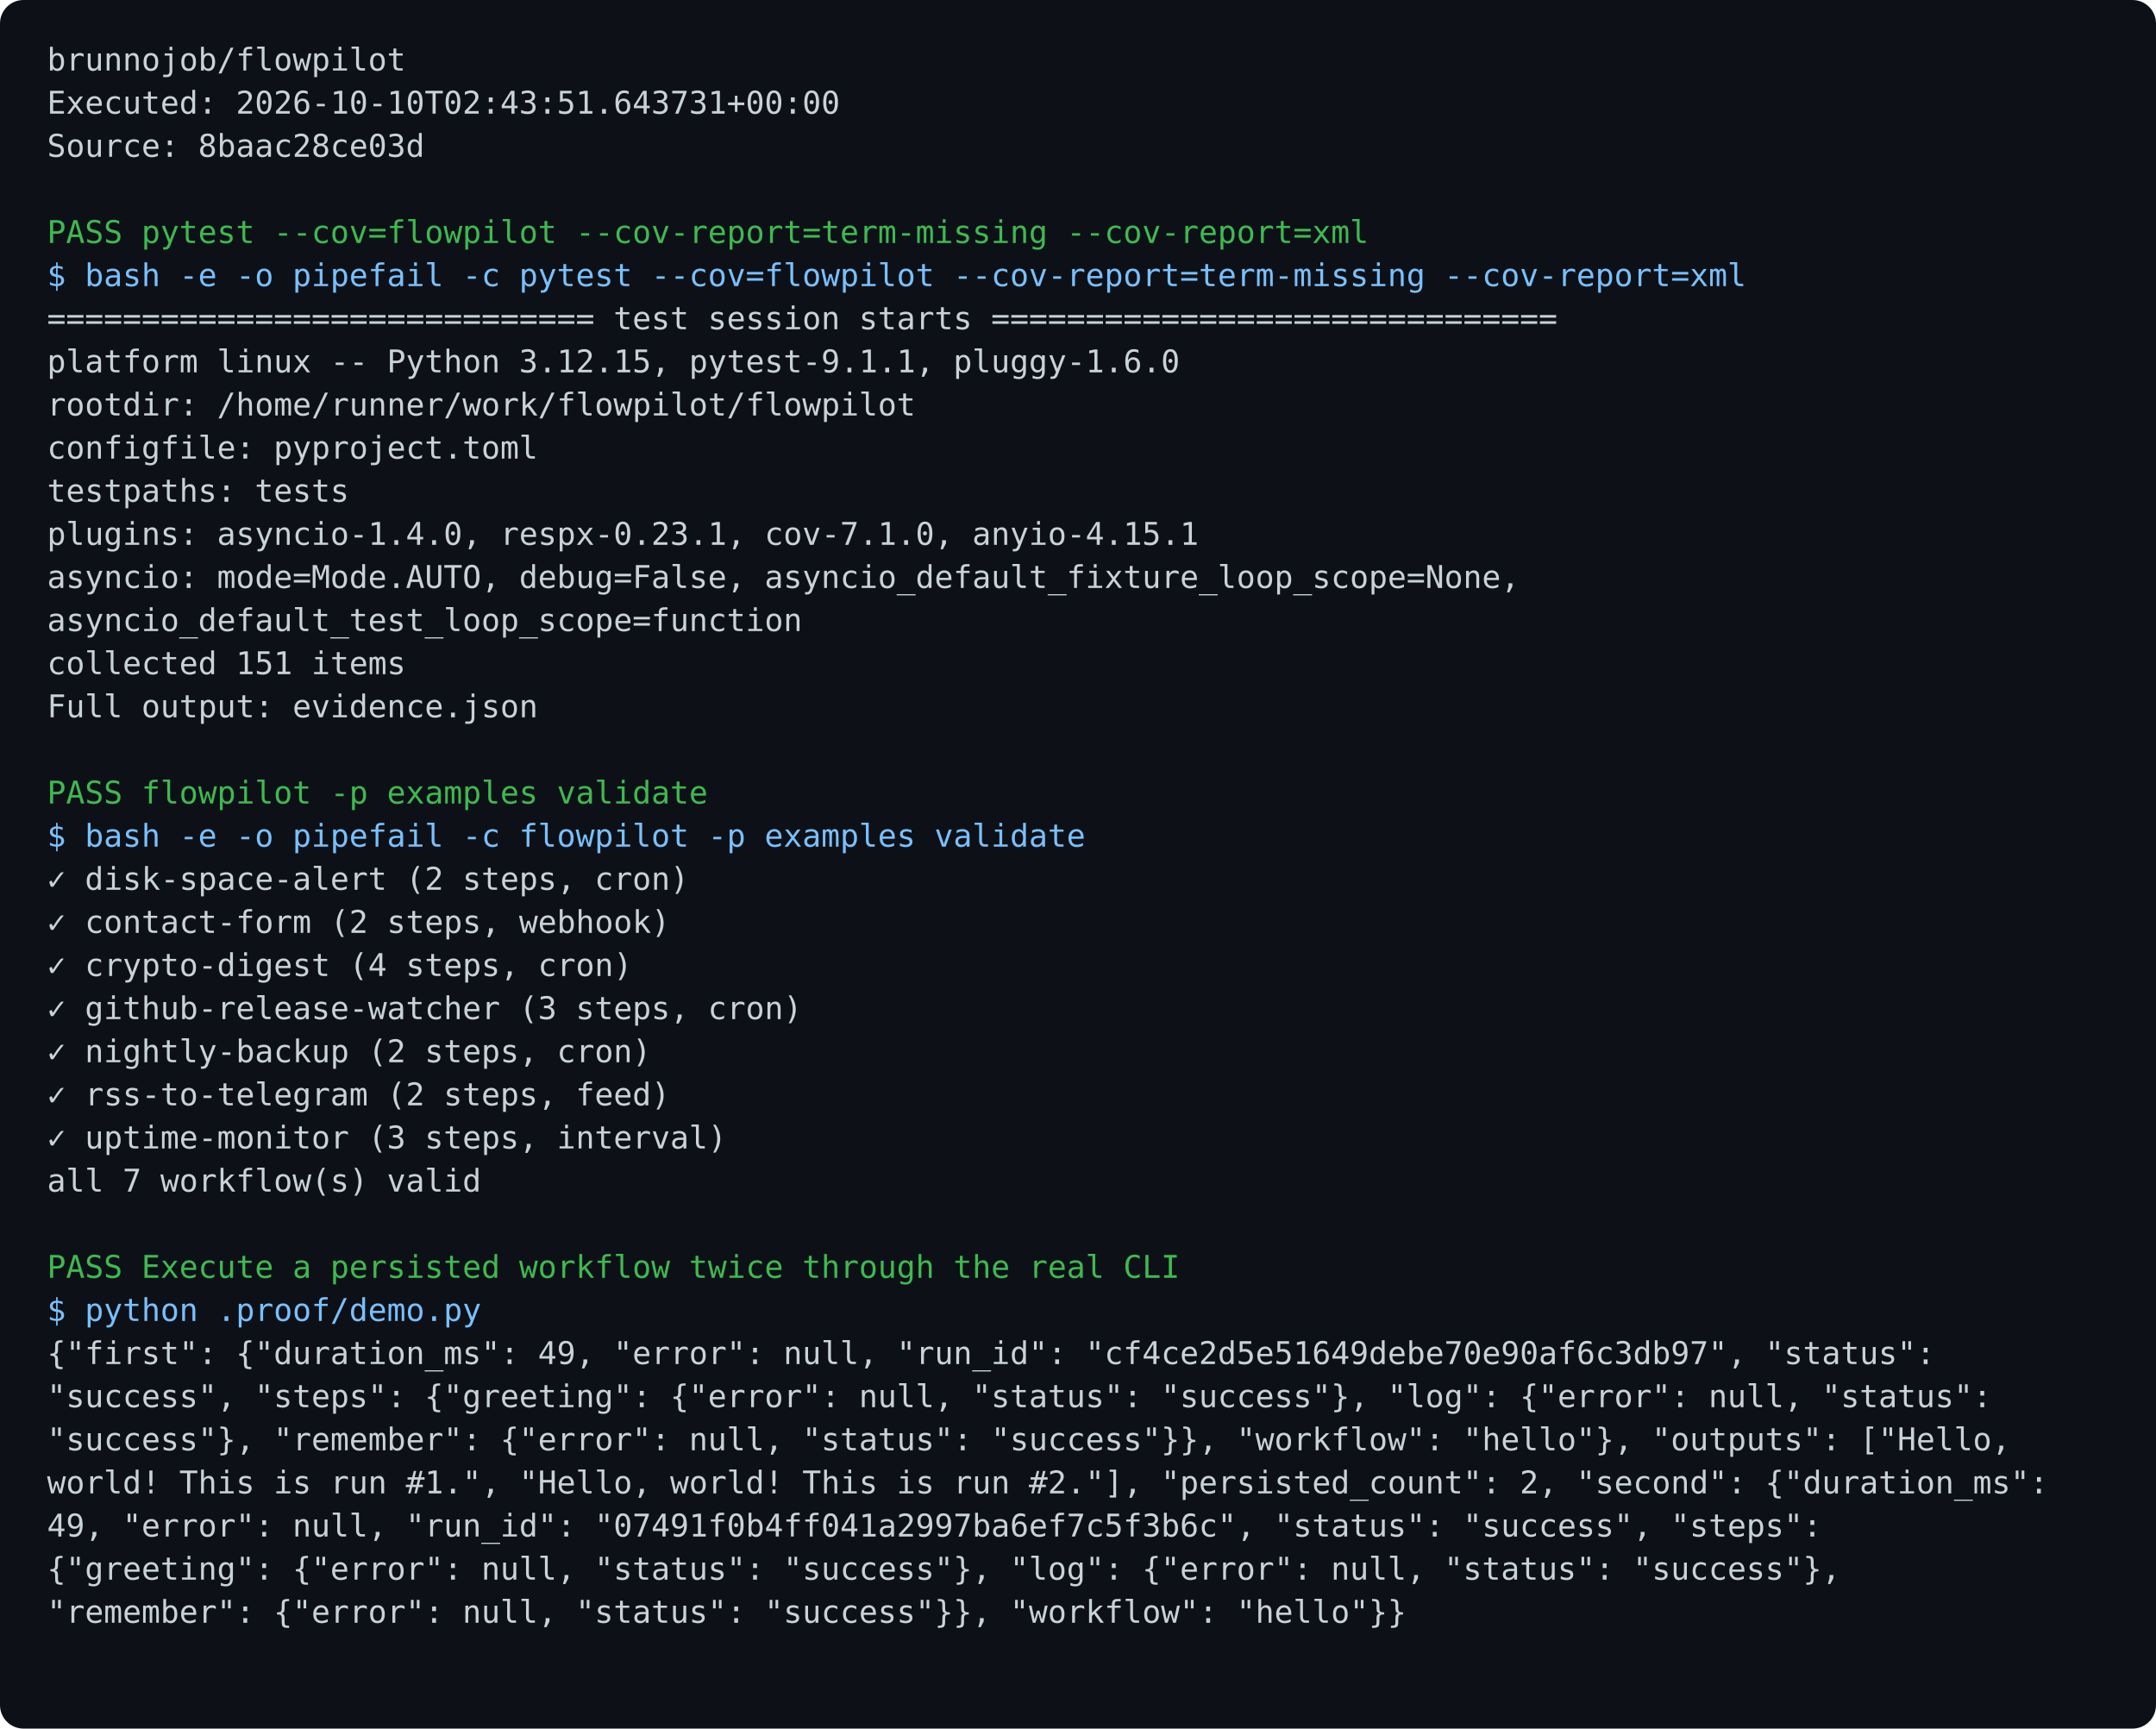
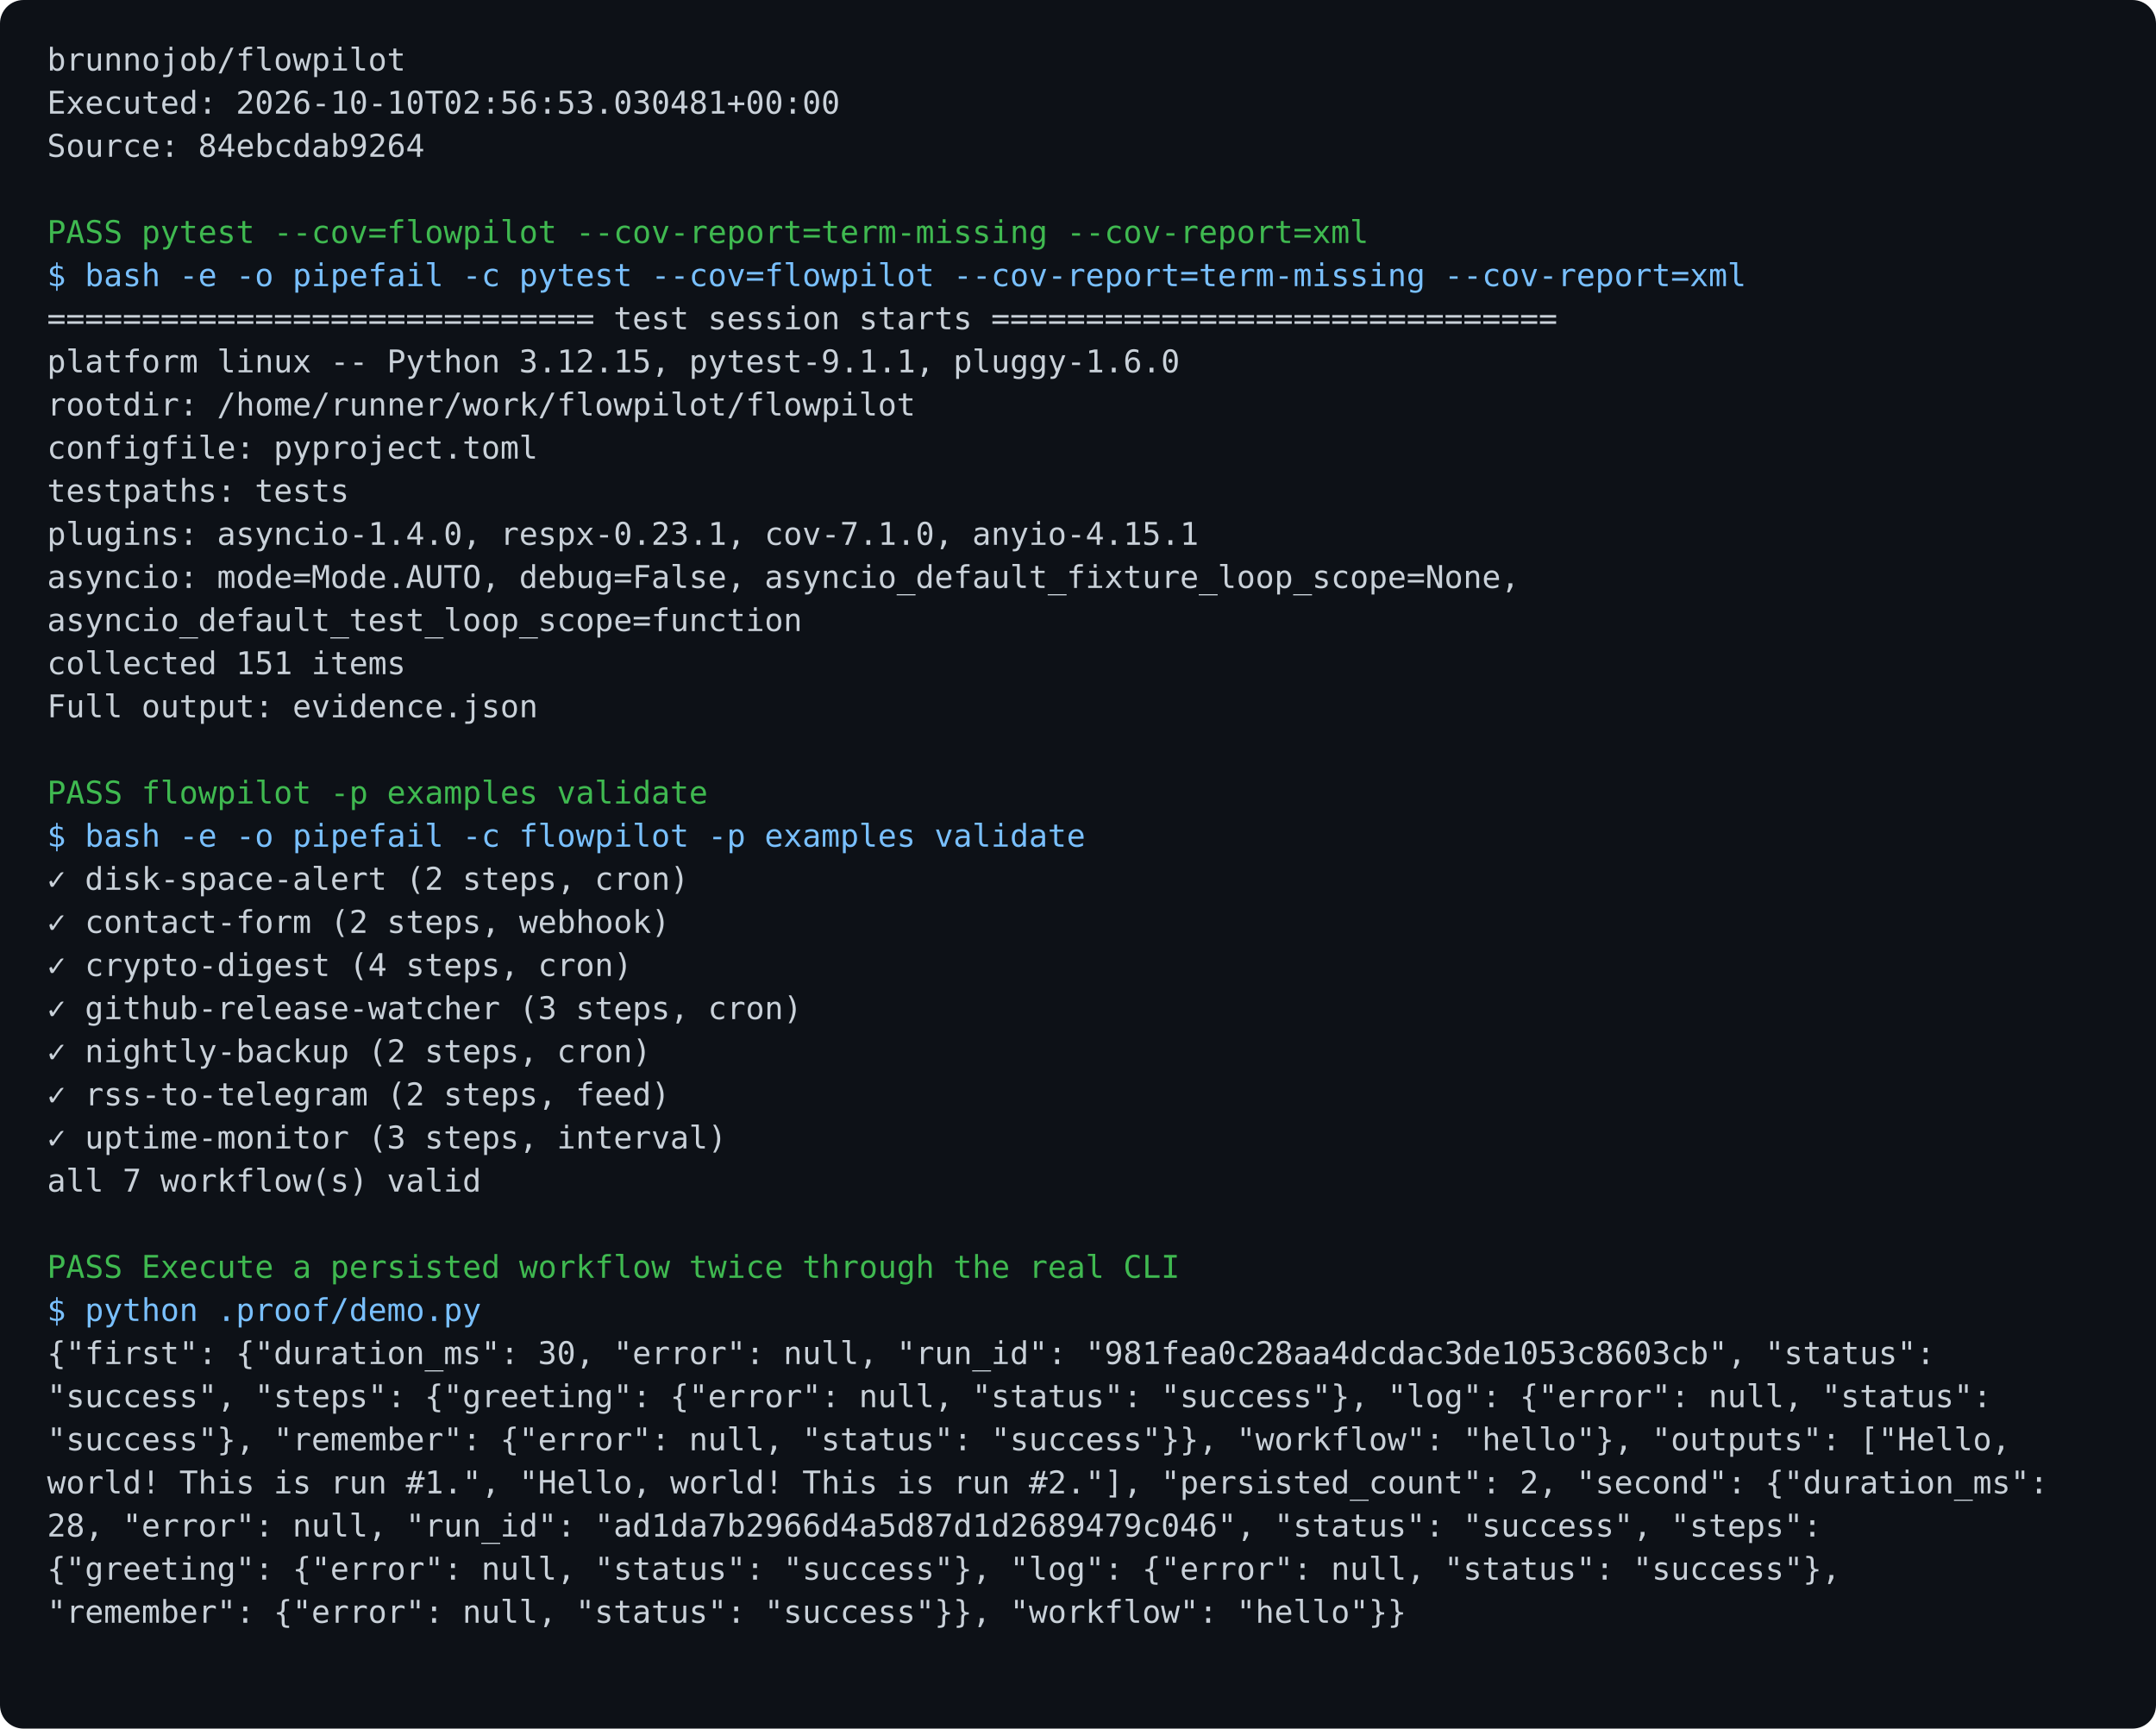
<svg xmlns="http://www.w3.org/2000/svg" width="1100" height="882" viewBox="0 0 1100 882">
  <rect width="1100" height="882" rx="12" fill="#0d1117" />
  <g font-family="monospace" font-size="16">
    <text x="24" y="36" fill="#c9d1d9">brunnojob/flowpilot</text>
-     <text x="24" y="58" fill="#c9d1d9">Executed: 2026-10-10T02:43:51.643731+00:00</text>
-     <text x="24" y="80" fill="#c9d1d9">Source: 8baac28ce03d</text>
+     <text x="24" y="58" fill="#c9d1d9">Executed: 2026-10-10T02:56:53.030481+00:00</text>
+     <text x="24" y="80" fill="#c9d1d9">Source: 84ebcdab9264</text>
    <text x="24" y="102" fill="#c9d1d9" />
    <text x="24" y="124" fill="#3fb950">PASS pytest --cov=flowpilot --cov-report=term-missing --cov-report=xml</text>
    <text x="24" y="146" fill="#79c0ff">$ bash -e -o pipefail -c pytest --cov=flowpilot --cov-report=term-missing --cov-report=xml</text>
    <text x="24" y="168" fill="#c9d1d9">============================= test session starts ==============================</text>
    <text x="24" y="190" fill="#c9d1d9">platform linux -- Python 3.12.15, pytest-9.1.1, pluggy-1.6.0</text>
    <text x="24" y="212" fill="#c9d1d9">rootdir: /home/runner/work/flowpilot/flowpilot</text>
    <text x="24" y="234" fill="#c9d1d9">configfile: pyproject.toml</text>
    <text x="24" y="256" fill="#c9d1d9">testpaths: tests</text>
    <text x="24" y="278" fill="#c9d1d9">plugins: asyncio-1.4.0, respx-0.23.1, cov-7.1.0, anyio-4.15.1</text>
    <text x="24" y="300" fill="#c9d1d9">asyncio: mode=Mode.AUTO, debug=False, asyncio_default_fixture_loop_scope=None, </text>
    <text x="24" y="322" fill="#c9d1d9">asyncio_default_test_loop_scope=function</text>
    <text x="24" y="344" fill="#c9d1d9">collected 151 items</text>
    <text x="24" y="366" fill="#c9d1d9">Full output: evidence.json</text>
    <text x="24" y="388" fill="#c9d1d9" />
    <text x="24" y="410" fill="#3fb950">PASS flowpilot -p examples validate</text>
    <text x="24" y="432" fill="#79c0ff">$ bash -e -o pipefail -c flowpilot -p examples validate</text>
    <text x="24" y="454" fill="#c9d1d9">✓ disk-space-alert  (2 steps, cron)</text>
    <text x="24" y="476" fill="#c9d1d9">✓ contact-form  (2 steps, webhook)</text>
    <text x="24" y="498" fill="#c9d1d9">✓ crypto-digest  (4 steps, cron)</text>
    <text x="24" y="520" fill="#c9d1d9">✓ github-release-watcher  (3 steps, cron)</text>
    <text x="24" y="542" fill="#c9d1d9">✓ nightly-backup  (2 steps, cron)</text>
    <text x="24" y="564" fill="#c9d1d9">✓ rss-to-telegram  (2 steps, feed)</text>
    <text x="24" y="586" fill="#c9d1d9">✓ uptime-monitor  (3 steps, interval)</text>
    <text x="24" y="608" fill="#c9d1d9">all 7 workflow(s) valid</text>
    <text x="24" y="630" fill="#c9d1d9" />
    <text x="24" y="652" fill="#3fb950">PASS Execute a persisted workflow twice through the real CLI</text>
    <text x="24" y="674" fill="#79c0ff">$ python .proof/demo.py</text>
-     <text x="24" y="696" fill="#c9d1d9">{"first": {"duration_ms": 49, "error": null, "run_id": "cf4ce2d5e51649debe70e90af6c3db97", "status": </text>
+     <text x="24" y="696" fill="#c9d1d9">{"first": {"duration_ms": 30, "error": null, "run_id": "981fea0c28aa4dcdac3de1053c8603cb", "status": </text>
    <text x="24" y="718" fill="#c9d1d9">"success", "steps": {"greeting": {"error": null, "status": "success"}, "log": {"error": null, "status": </text>
    <text x="24" y="740" fill="#c9d1d9">"success"}, "remember": {"error": null, "status": "success"}}, "workflow": "hello"}, "outputs": ["Hello, </text>
    <text x="24" y="762" fill="#c9d1d9">world! This is run #1.", "Hello, world! This is run #2."], "persisted_count": 2, "second": {"duration_ms":</text>
-     <text x="24" y="784" fill="#c9d1d9"> 49, "error": null, "run_id": "07491f0b4ff041a2997ba6ef7c5f3b6c", "status": "success", "steps": </text>
+     <text x="24" y="784" fill="#c9d1d9"> 28, "error": null, "run_id": "ad1da7b2966d4a5d87d1d2689479c046", "status": "success", "steps": </text>
    <text x="24" y="806" fill="#c9d1d9">{"greeting": {"error": null, "status": "success"}, "log": {"error": null, "status": "success"}, </text>
    <text x="24" y="828" fill="#c9d1d9">"remember": {"error": null, "status": "success"}}, "workflow": "hello"}}</text>
  </g>
</svg>
